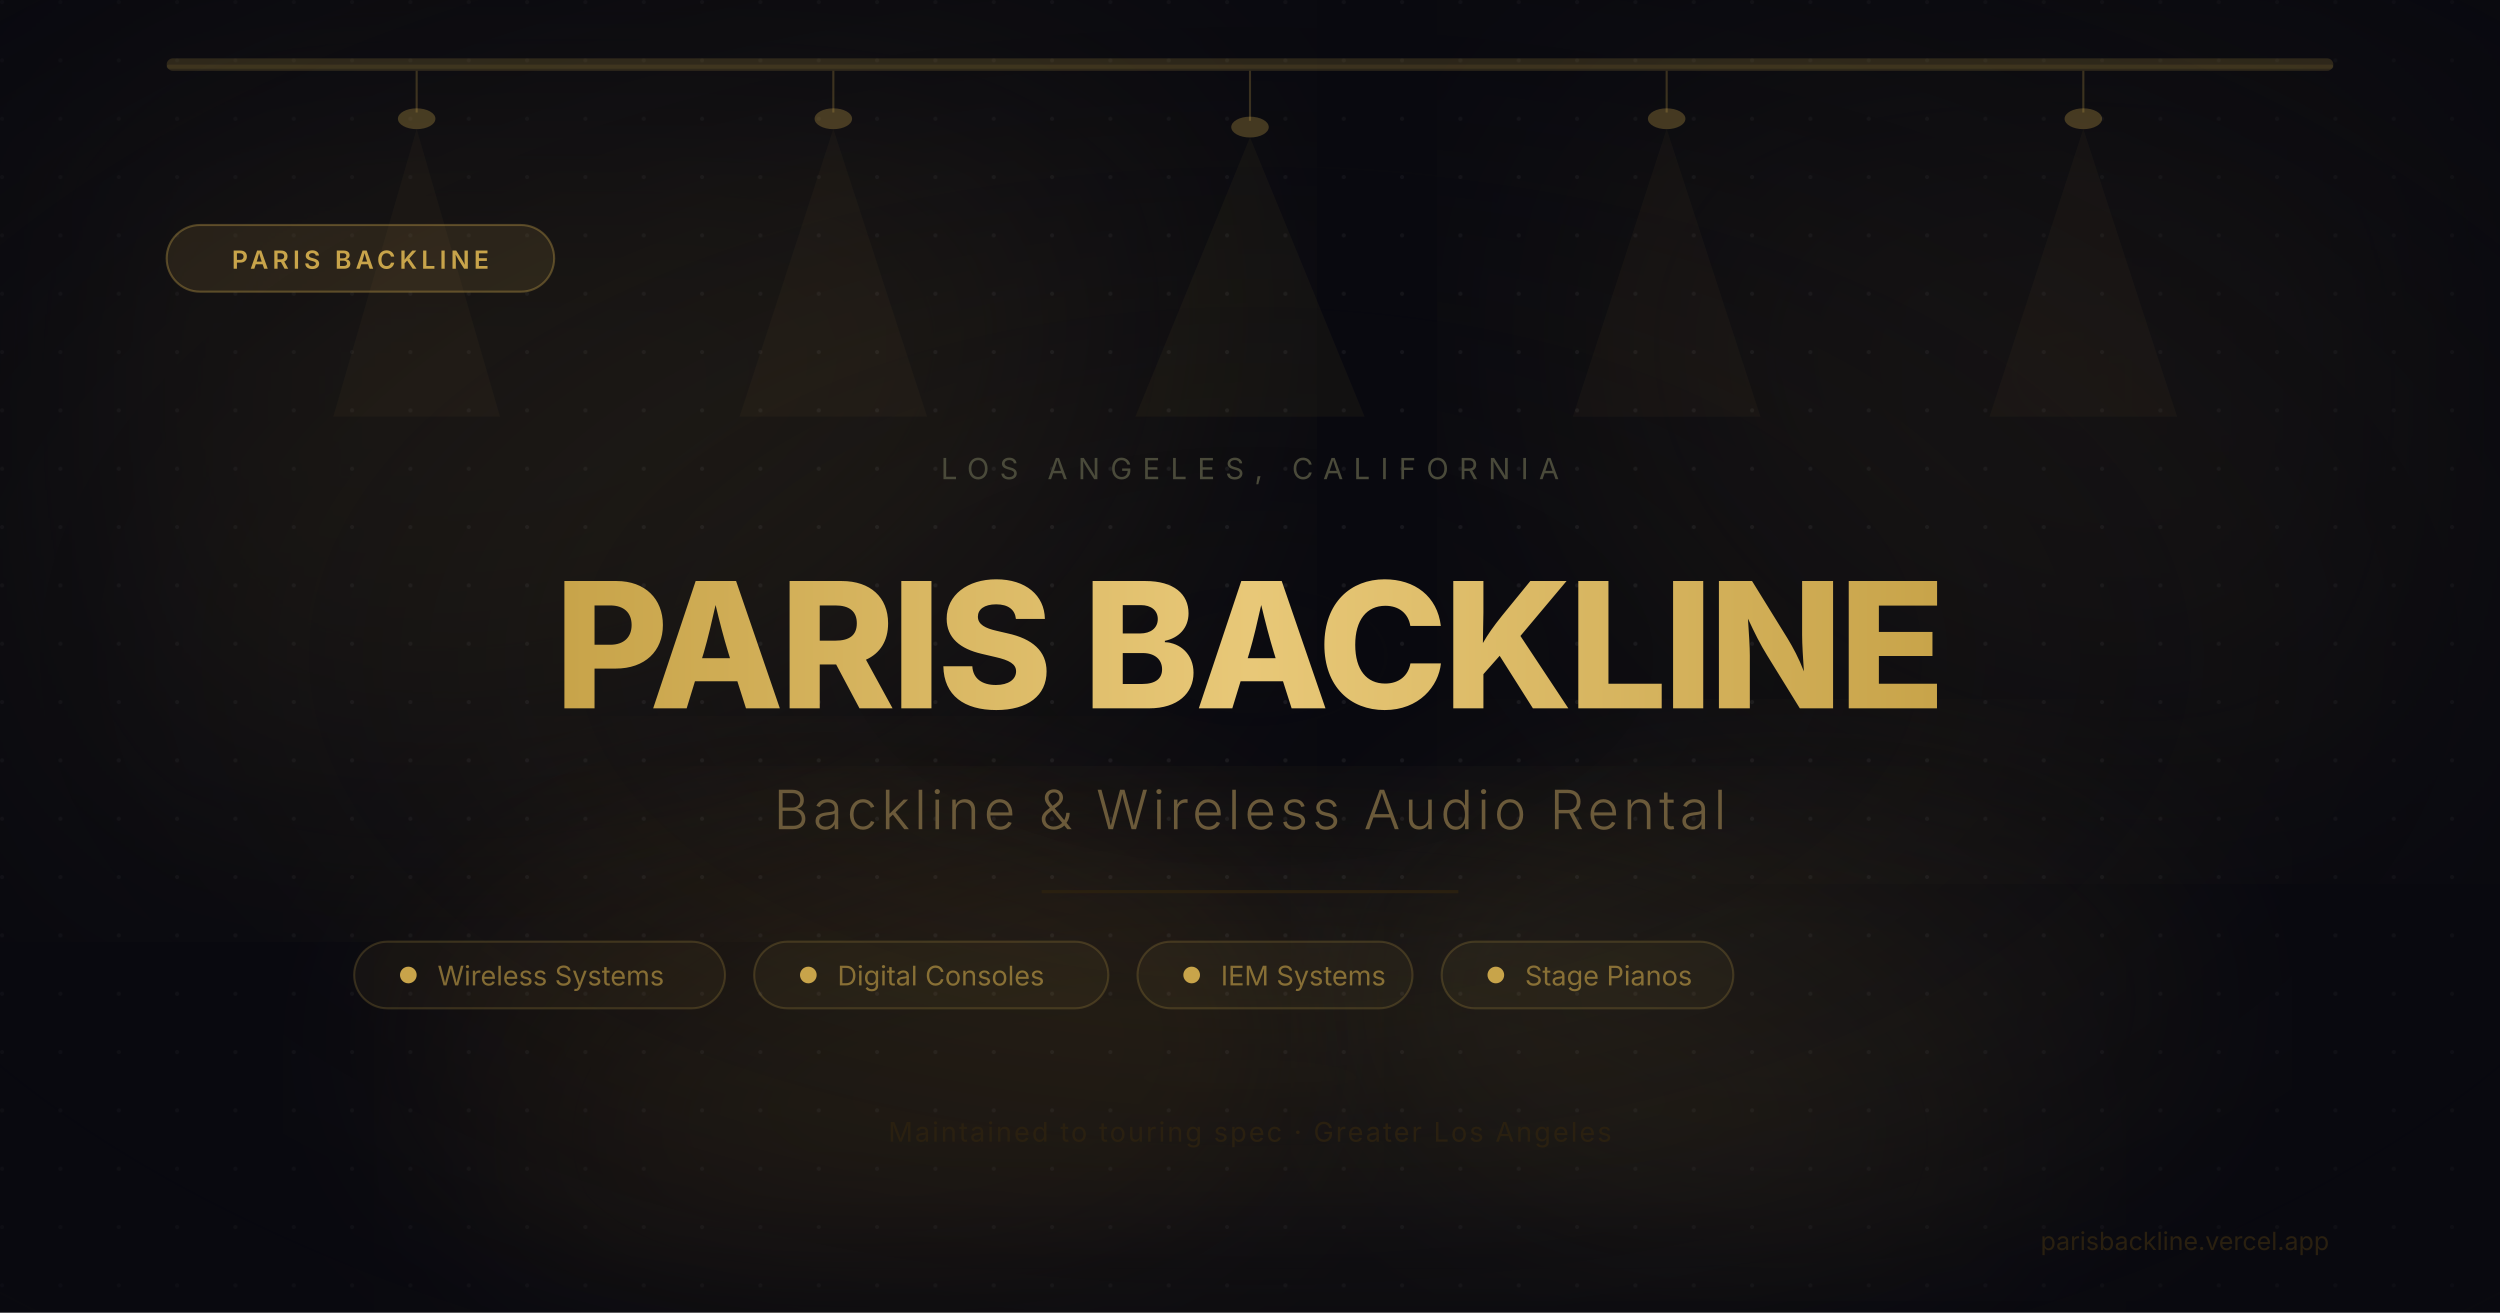
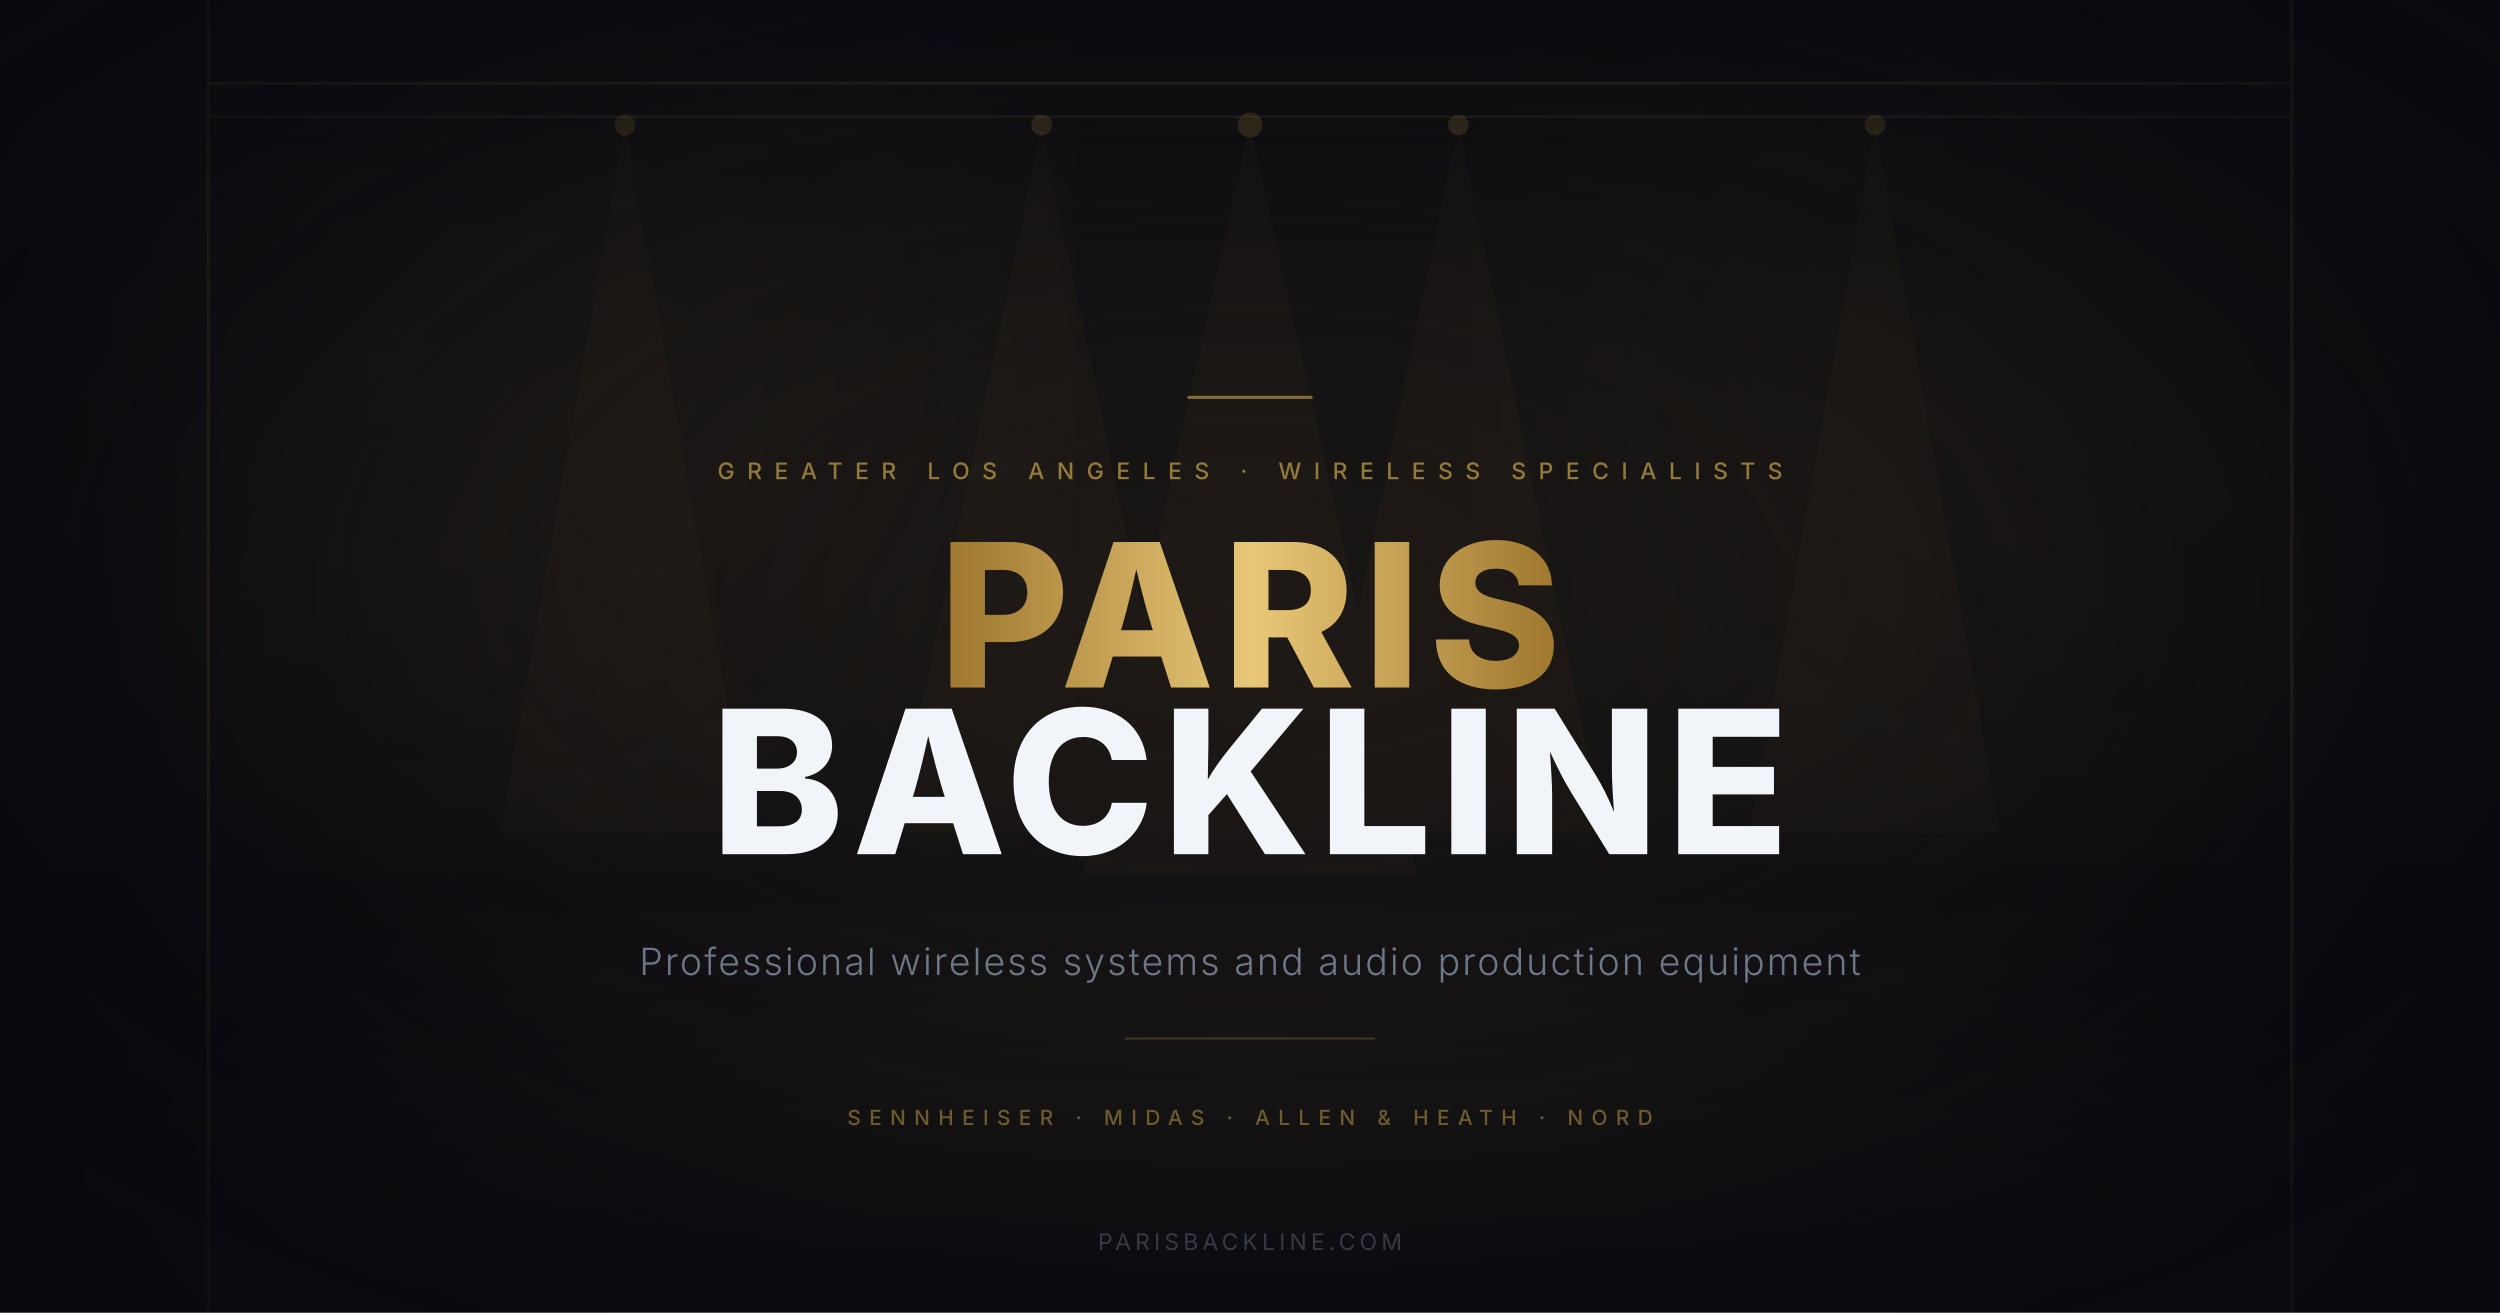
<svg xmlns="http://www.w3.org/2000/svg" width="1200" height="630" viewBox="0 0 1200 630">
  <defs>
-     <filter id="blur-xl">
-       <feGaussianBlur stdDeviation="90" />
+     <filter id="glow-lg">
+       <feGaussianBlur stdDeviation="80" />
    </filter>
-     <filter id="blur-lg">
-       <feGaussianBlur stdDeviation="60" />
+     <filter id="glow-md">
+       <feGaussianBlur stdDeviation="50" />
    </filter>
-     <filter id="blur-md">
-       <feGaussianBlur stdDeviation="40" />
+     <filter id="glow-sm">
+       <feGaussianBlur stdDeviation="30" />
    </filter>
-     <linearGradient id="gold-grad" x1="0%" y1="0%" x2="100%" y2="0%">
-       <stop offset="0%" stop-color="#c8a44a" />
+     <linearGradient id="gold" x1="0%" y1="0%" x2="100%" y2="0%">
+       <stop offset="0%" stop-color="#a07830" />
      <stop offset="50%" stop-color="#e8c878" />
-       <stop offset="100%" stop-color="#c8a44a" />
-     </linearGradient>
-     <linearGradient id="badge-grad" x1="0%" y1="0%" x2="100%" y2="0%">
-       <stop offset="0%" stop-color="#c8a44a" />
      <stop offset="100%" stop-color="#a07830" />
    </linearGradient>
-     <pattern id="dots" x="0" y="0" width="28" height="28" patternUnits="userSpaceOnUse">
-       <circle cx="1" cy="1" r="1" fill="white" opacity="1" />
-     </pattern>
-     <clipPath id="bounds">
+     <radialGradient id="vig" cx="50%" cy="45%" r="65%">
+       <stop offset="0%" stop-color="#09090f" stop-opacity="0" />
+       <stop offset="100%" stop-color="#09090f" stop-opacity="0.85" />
+     </radialGradient>
+     <clipPath id="clip">
      <rect width="1200" height="630" />
    </clipPath>
  </defs>
  <rect width="1200" height="630" fill="#09090f" />
-   <g clip-path="url(#bounds)">
-     <ellipse cx="200" cy="140" rx="360" ry="260" fill="#c8a44a" opacity="0.14" filter="url(#blur-xl)" />
-     <ellipse cx="1050" cy="160" rx="300" ry="220" fill="#c8a44a" opacity="0.10" filter="url(#blur-xl)" />
-     <ellipse cx="600" cy="560" rx="350" ry="160" fill="#c8a44a" opacity="0.12" filter="url(#blur-lg)" />
-     <ellipse cx="400" cy="500" rx="220" ry="130" fill="#b07820" opacity="0.10" filter="url(#blur-md)" />
-     <ellipse cx="860" cy="480" rx="200" ry="120" fill="#c8a44a" opacity="0.08" filter="url(#blur-md)" />
+   <g clip-path="url(#clip)">
+     <ellipse cx="600" cy="280" rx="500" ry="300" fill="#c8a44a" opacity="0.08" filter="url(#glow-lg)" />
+     <ellipse cx="180" cy="180" rx="280" ry="200" fill="#c8a44a" opacity="0.06" filter="url(#glow-lg)" />
+     <ellipse cx="1020" cy="200" rx="260" ry="180" fill="#c8a44a" opacity="0.05" filter="url(#glow-lg)" />
+     <ellipse cx="600" cy="580" rx="500" ry="120" fill="#c8a44a" opacity="0.07" filter="url(#glow-md)" />
  </g>
-   <rect width="1200" height="630" fill="url(#dots)" opacity="0.07" />
-   <radialGradient id="vig" cx="50%" cy="50%" r="72%">
-     <stop offset="0%" stop-color="#09090f" stop-opacity="0.0" />
-     <stop offset="100%" stop-color="#09090f" stop-opacity="0.75" />
-   </radialGradient>
+   <g opacity="0.2">
+     <line x1="100" y1="0" x2="100" y2="630" stroke="#c8a44a" stroke-width="1.5" />
+     <line x1="1100" y1="0" x2="1100" y2="630" stroke="#c8a44a" stroke-width="1.5" />
+     <line x1="100" y1="40" x2="1100" y2="40" stroke="#c8a44a" stroke-width="1.5" />
+     <line x1="100" y1="56" x2="1100" y2="56" stroke="#c8a44a" stroke-width="1" />
+   </g>
+   <g opacity="0.04">
+     <polygon points="300,60 240,400 360,400" fill="#c8a44a" />
+     <polygon points="500,60 430,400 570,400" fill="#c8a44a" />
+     <polygon points="600,60 520,420 680,420" fill="#c8a44a" />
+     <polygon points="700,60 630,400 770,400" fill="#c8a44a" />
+     <polygon points="900,60 840,400 960,400" fill="#c8a44a" />
+   </g>
+   <g opacity="0.3">
+     <circle cx="300" cy="60" r="5" fill="#c8a44a" />
+     <circle cx="500" cy="60" r="5" fill="#c8a44a" />
+     <circle cx="600" cy="60" r="6" fill="#c8a44a" />
+     <circle cx="700" cy="60" r="5" fill="#c8a44a" />
+     <circle cx="900" cy="60" r="5" fill="#c8a44a" />
+   </g>
  <rect width="1200" height="630" fill="url(#vig)" />
-   <rect x="80" y="28" width="1040" height="6" rx="3" fill="#c8a44a" opacity="0.18" />
-   <rect x="80" y="31" width="1040" height="2" rx="1" fill="#c8a44a" opacity="0.10" />
-   <line x1="200" y1="34" x2="200" y2="54" stroke="#c8a44a" stroke-width="1" opacity="0.25" />
-   <line x1="400" y1="34" x2="400" y2="54" stroke="#c8a44a" stroke-width="1" opacity="0.25" />
-   <line x1="600" y1="34" x2="600" y2="58" stroke="#c8a44a" stroke-width="1" opacity="0.25" />
-   <line x1="800" y1="34" x2="800" y2="54" stroke="#c8a44a" stroke-width="1" opacity="0.25" />
-   <line x1="1000" y1="34" x2="1000" y2="54" stroke="#c8a44a" stroke-width="1" opacity="0.25" />
-   <ellipse cx="200" cy="57" rx="9" ry="5" fill="#c8a44a" opacity="0.30" />
-   <ellipse cx="400" cy="57" rx="9" ry="5" fill="#c8a44a" opacity="0.30" />
-   <ellipse cx="600" cy="61" rx="9" ry="5" fill="#c8a44a" opacity="0.30" />
-   <ellipse cx="800" cy="57" rx="9" ry="5" fill="#c8a44a" opacity="0.30" />
-   <ellipse cx="1000" cy="57" rx="9" ry="5" fill="#c8a44a" opacity="0.30" />
-   <polygon points="200,62 160,200 240,200" fill="#c8a44a" opacity="0.04" />
-   <polygon points="400,62 355,200 445,200" fill="#c8a44a" opacity="0.04" />
-   <polygon points="600,66 545,200 655,200" fill="#c8a44a" opacity="0.05" />
-   <polygon points="800,62 755,200 845,200" fill="#c8a44a" opacity="0.04" />
-   <polygon points="1000,62 955,200 1045,200" fill="#c8a44a" opacity="0.04" />
-   <rect x="80" y="108" width="186" height="32" rx="16" fill="#c8a44a" opacity="0.12" />
-   <rect x="80" y="108" width="186" height="32" rx="16" fill="none" stroke="#c8a44a" stroke-width="1" opacity="0.35" />
-   <text x="173" y="129" text-anchor="middle" fill="#c8a44a" font-family="system-ui,-apple-system,'Segoe UI',sans-serif" font-size="12" font-weight="600" letter-spacing="2">PARIS BACKLINE</text>
-   <text x="600" y="230" text-anchor="middle" fill="#4a4a3a" font-family="system-ui,-apple-system,'Segoe UI',sans-serif" font-size="14" letter-spacing="5" font-weight="400">LOS ANGELES, CALIFORNIA</text>
-   <text x="600" y="340" text-anchor="middle" fill="url(#gold-grad)" font-family="system-ui,-apple-system,'Segoe UI',sans-serif" font-size="84" font-weight="800" letter-spacing="-2">PARIS BACKLINE</text>
-   <text x="600" y="398" text-anchor="middle" fill="#6b5a3a" font-family="system-ui,-apple-system,'Segoe UI',sans-serif" font-size="26" font-weight="300" letter-spacing="2">Backline &amp; Wireless Audio Rental</text>
-   <line x1="500" y1="428" x2="700" y2="428" stroke="#2a2010" stroke-width="1.5" />
-   <rect x="170" y="452" width="178" height="32" rx="16" fill="#c8a44a0e" stroke="#c8a44a35" stroke-width="1" />
-   <circle cx="196" cy="468" r="4" fill="#c8a44a" />
-   <text x="210" y="473" fill="#c8a44a99" font-family="system-ui,-apple-system,'Segoe UI',sans-serif" font-size="13" font-weight="400">Wireless Systems</text>
-   <rect x="362" y="452" width="170" height="32" rx="16" fill="#c8a44a0e" stroke="#c8a44a35" stroke-width="1" />
-   <circle cx="388" cy="468" r="4" fill="#c8a44a" />
-   <text x="402" y="473" fill="#c8a44a99" font-family="system-ui,-apple-system,'Segoe UI',sans-serif" font-size="13" font-weight="400">Digital Consoles</text>
-   <rect x="546" y="452" width="132" height="32" rx="16" fill="#c8a44a0e" stroke="#c8a44a35" stroke-width="1" />
-   <circle cx="572" cy="468" r="4" fill="#c8a44a" />
-   <text x="586" y="473" fill="#c8a44a99" font-family="system-ui,-apple-system,'Segoe UI',sans-serif" font-size="13" font-weight="400">IEM Systems</text>
-   <rect x="692" y="452" width="140" height="32" rx="16" fill="#c8a44a0e" stroke="#c8a44a35" stroke-width="1" />
-   <circle cx="718" cy="468" r="4" fill="#c8a44a" />
-   <text x="732" y="473" fill="#c8a44a99" font-family="system-ui,-apple-system,'Segoe UI',sans-serif" font-size="13" font-weight="400">Stage Pianos</text>
-   <text x="600" y="548" text-anchor="middle" fill="#2a2010" font-family="system-ui,-apple-system,'Segoe UI',sans-serif" font-size="13" letter-spacing="1">Maintained to touring spec · Greater Los Angeles</text>
-   <text x="1118" y="600" text-anchor="end" fill="#2a2010" font-family="system-ui,-apple-system,'Segoe UI',sans-serif" font-size="12">parisbackline.vercel.app</text>
+   <rect x="570" y="190" width="60" height="1.5" fill="#c8a44a" opacity="0.6" />
+   <text x="600" y="230" text-anchor="middle" fill="#c8a44a" font-family="system-ui,-apple-system,sans-serif" font-size="11" font-weight="500" letter-spacing="6" opacity="0.7">GREATER LOS ANGELES  ·  WIRELESS SPECIALISTS</text>
+   <text x="600" y="330" text-anchor="middle" fill="url(#gold)" font-family="system-ui,-apple-system,sans-serif" font-size="96" font-weight="800" letter-spacing="4">PARIS</text>
+   <text x="600" y="410" text-anchor="middle" fill="#f1f5f9" font-family="system-ui,-apple-system,sans-serif" font-size="96" font-weight="800" letter-spacing="4">BACKLINE</text>
+   <text x="600" y="468" text-anchor="middle" fill="#94a3b8" font-family="system-ui,-apple-system,sans-serif" font-size="18" font-weight="300" letter-spacing="1" opacity="0.7">Professional wireless systems and audio production equipment</text>
+   <rect x="540" y="498" width="120" height="1" fill="#c8a44a" opacity="0.25" />
+   <text x="600" y="540" text-anchor="middle" fill="#c8a44a" font-family="system-ui,-apple-system,sans-serif" font-size="10" font-weight="500" letter-spacing="4" opacity="0.5">SENNHEISER  ·  MIDAS  ·  ALLEN &amp; HEATH  ·  NORD</text>
+   <text x="600" y="600" text-anchor="middle" fill="#94a3b8" font-family="system-ui,-apple-system,sans-serif" font-size="11" letter-spacing="2" opacity="0.3">PARISBACKLINE.COM</text>
</svg>
